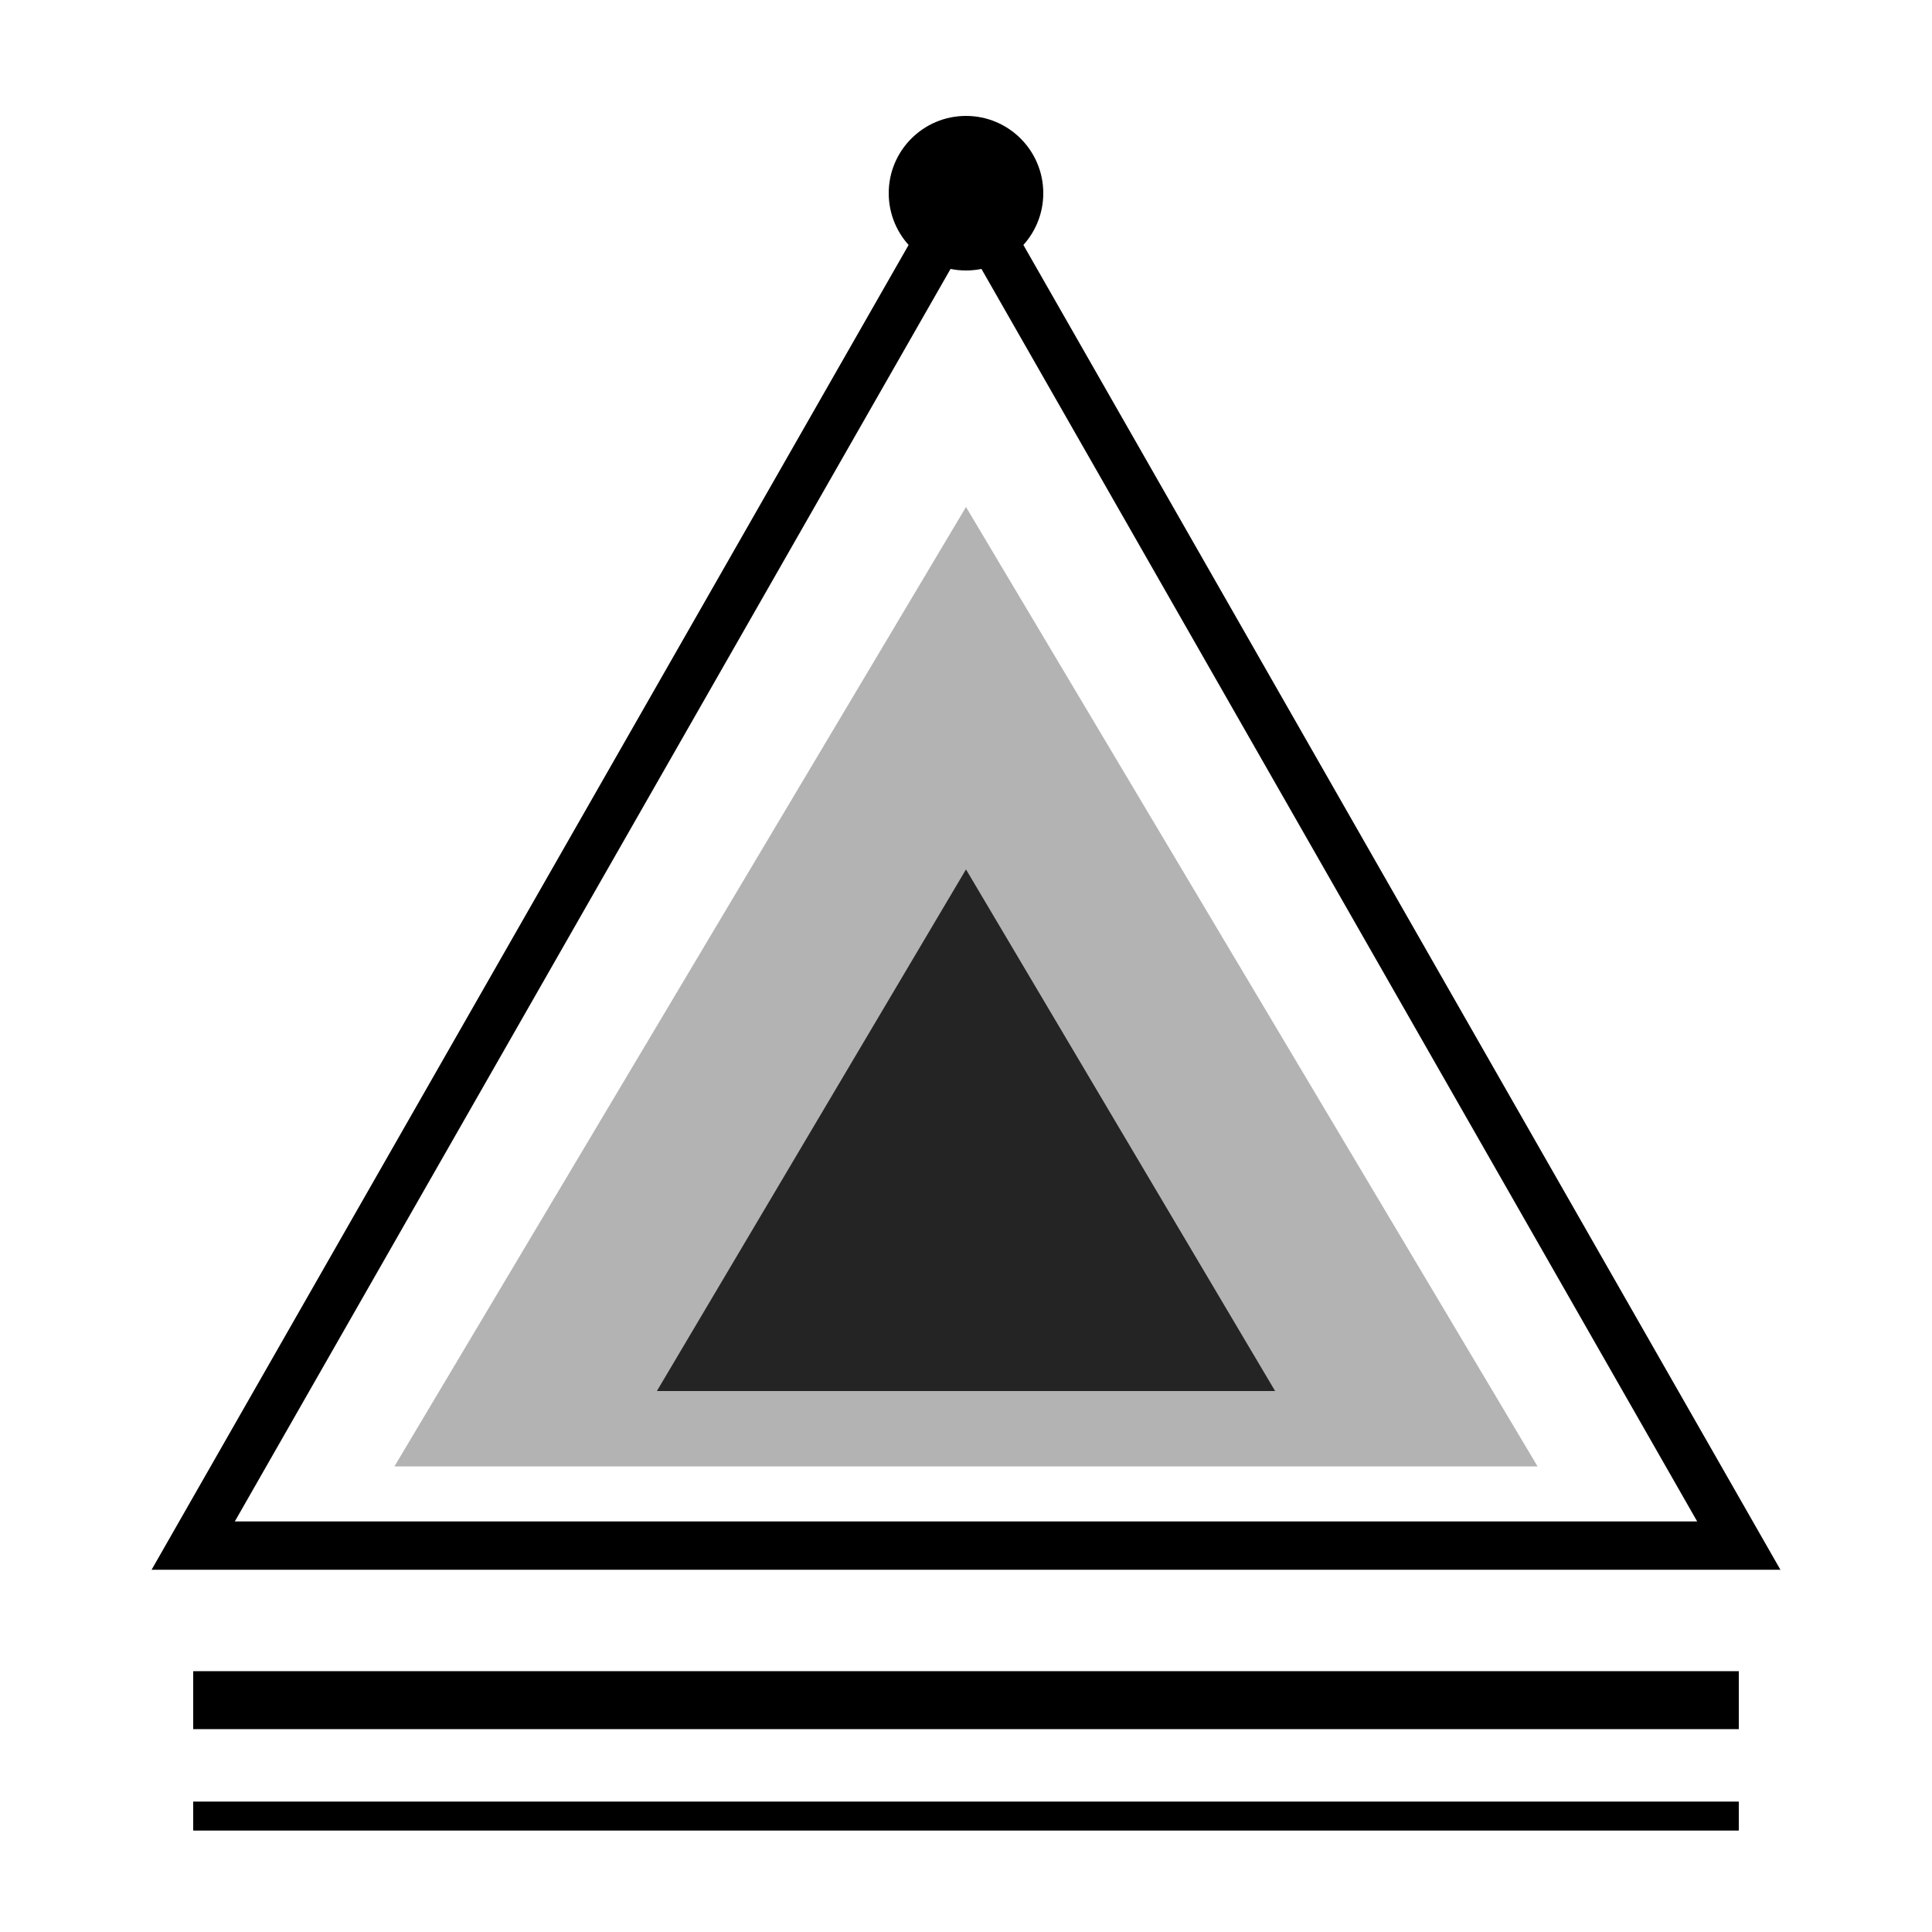
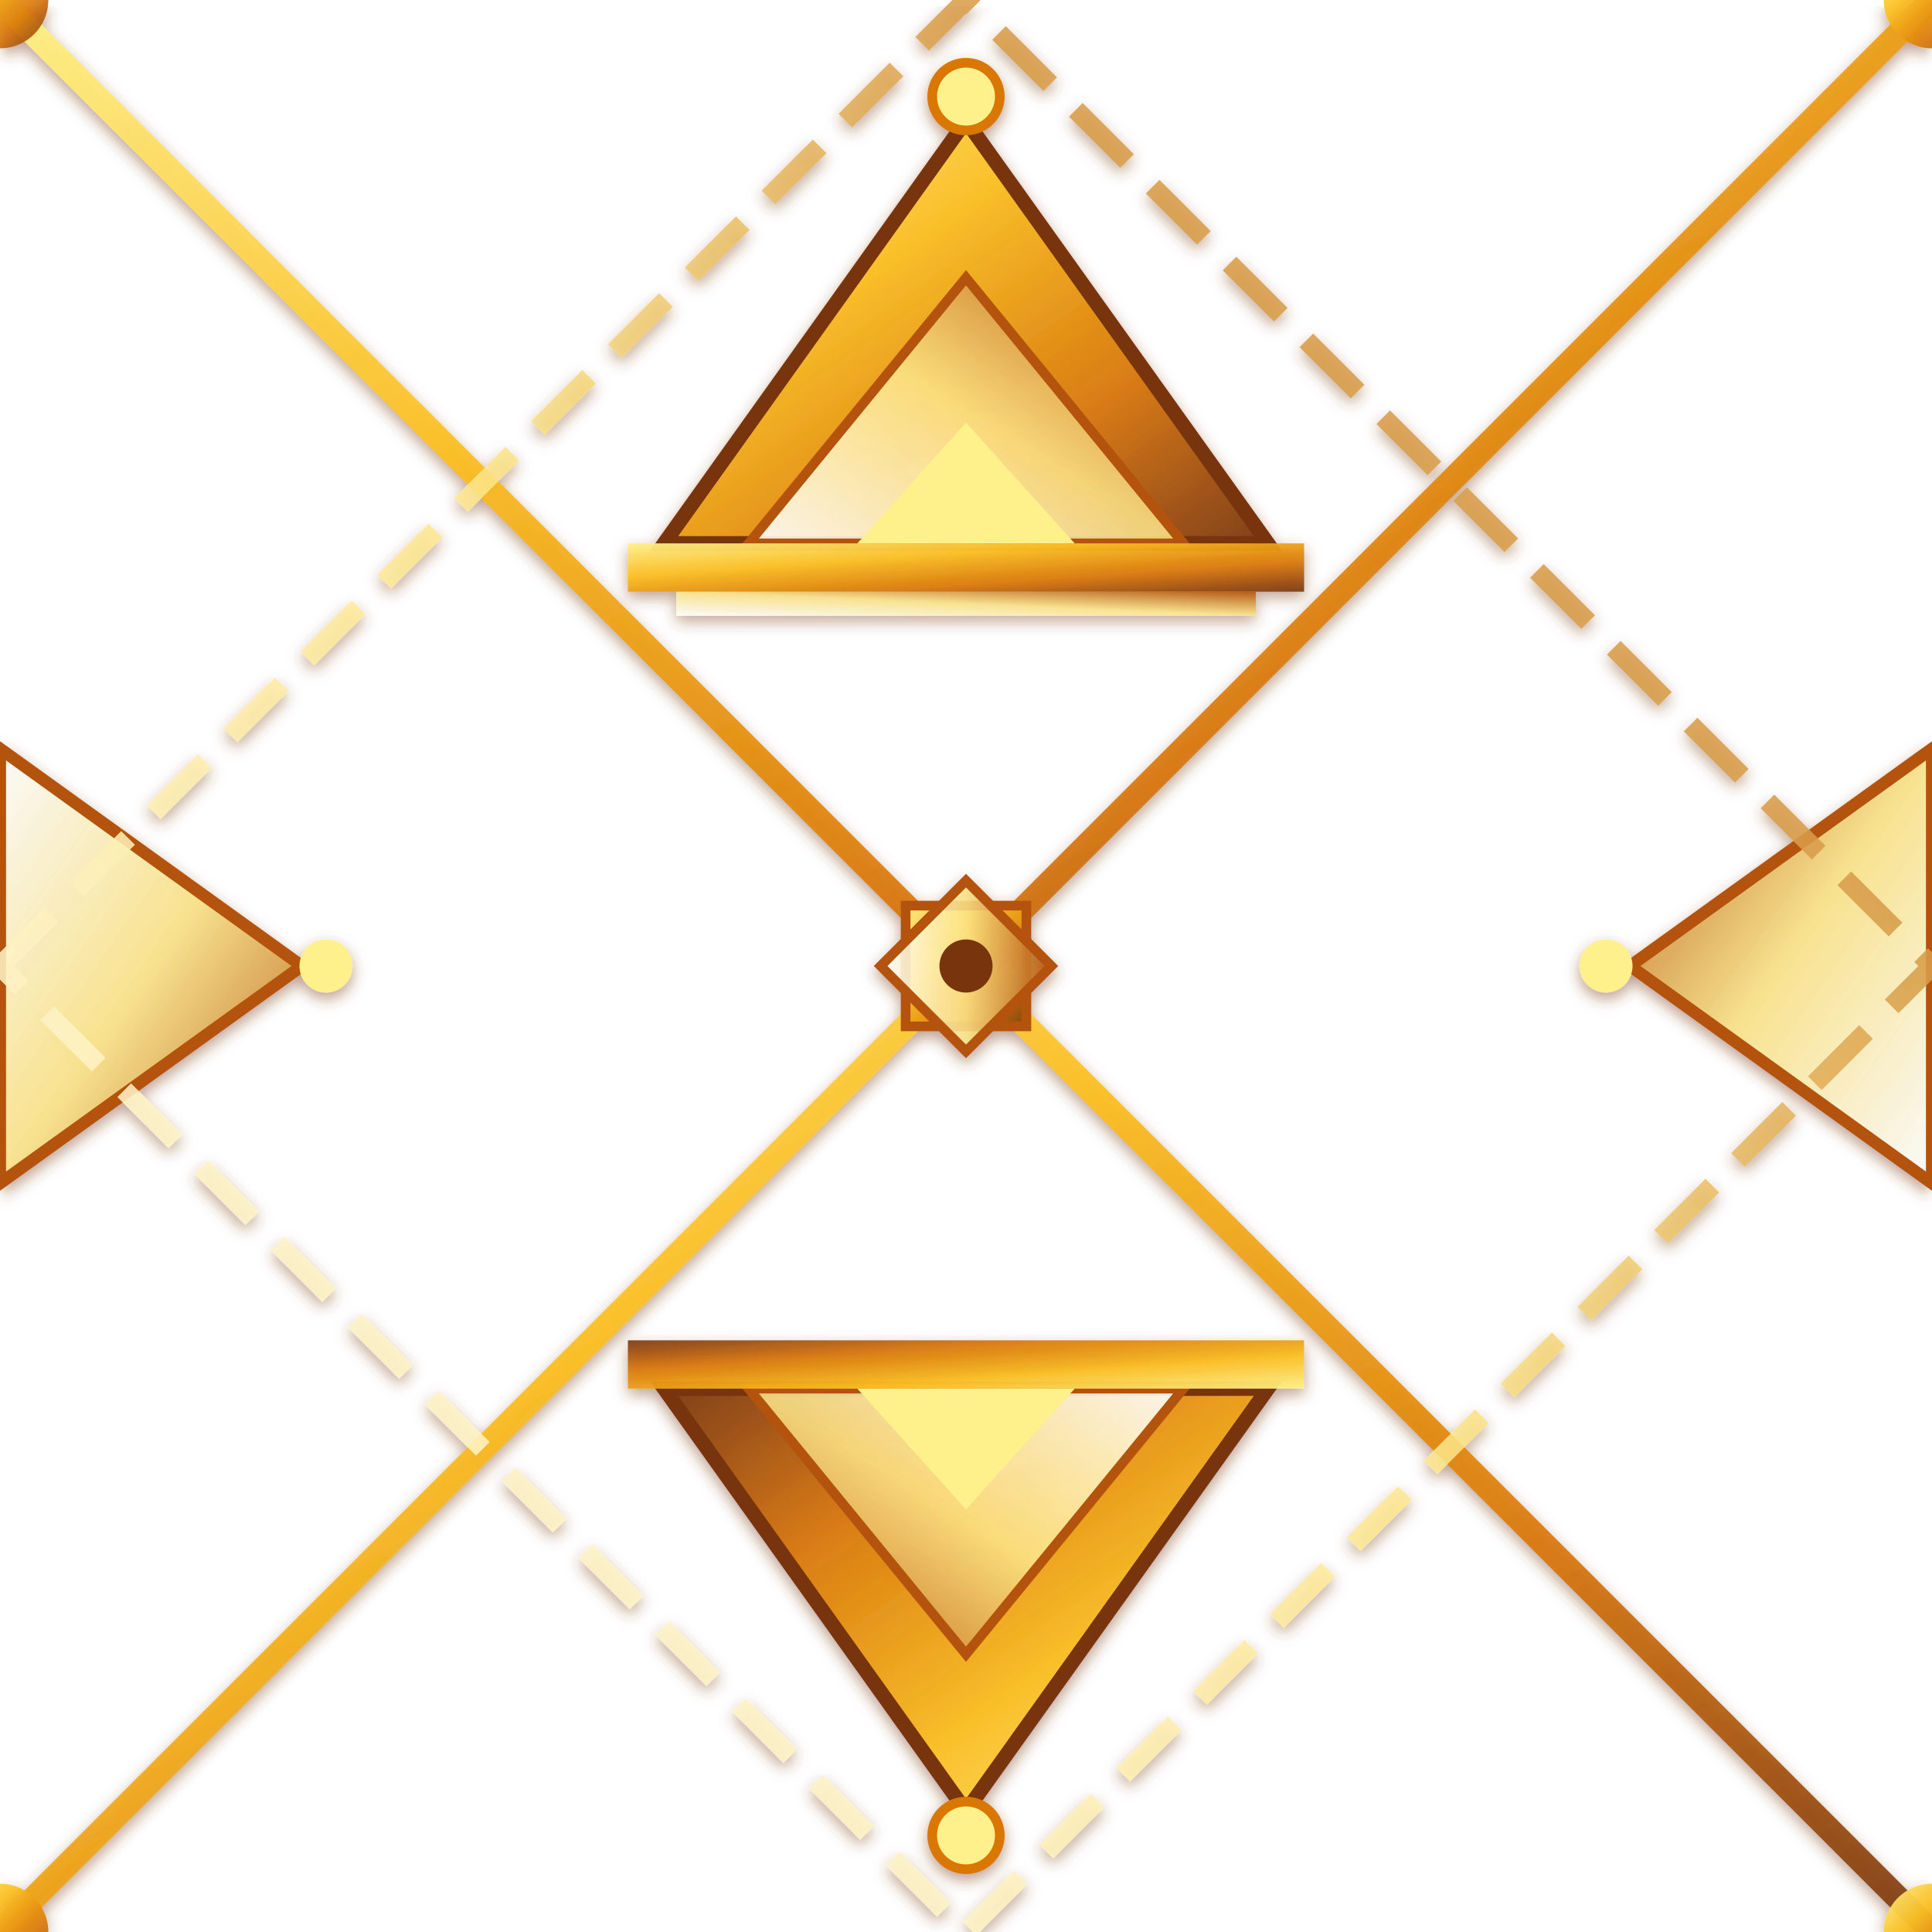
- <svg xmlns="http://www.w3.org/2000/svg" viewBox="0 0 100 100" fill="none">
-   <polygon points="50,10 90,80 10,80" stroke="currentColor" stroke-width="2.5" fill="none" />
-   <polygon points="50,28 78,75 22,75" stroke="currentColor" stroke-width="1.8" fill="currentColor" opacity="0.3" />
-   <polygon points="50,45 66,72 34,72" fill="currentColor" opacity="0.8" />
-   <circle cx="50" cy="10" r="4" fill="currentColor" />
-   <line x1="10" y1="88" x2="90" y2="88" stroke="currentColor" stroke-width="3" />
-   <line x1="10" y1="94" x2="90" y2="94" stroke="currentColor" stroke-width="1.5" />
+ <svg xmlns="http://www.w3.org/2000/svg" viewBox="0 0 160 160" width="160" height="160" fill="none">
+   <defs>
+     <linearGradient id="templeGold" x1="0%" y1="0%" x2="100%" y2="100%">
+       <stop offset="0%" stop-color="#fef08a" stop-opacity="0.95" />
+       <stop offset="35%" stop-color="#fbbf24" stop-opacity="0.95" />
+       <stop offset="70%" stop-color="#d97706" stop-opacity="0.92" />
+       <stop offset="100%" stop-color="#78350f" stop-opacity="0.9" />
+     </linearGradient>
+     <linearGradient id="templeSheen" x1="0%" y1="100%" x2="100%" y2="0%">
+       <stop offset="0%" stop-color="#ffffff" stop-opacity="0.9" />
+       <stop offset="50%" stop-color="#fde68a" stop-opacity="0.85" />
+       <stop offset="100%" stop-color="#b45309" stop-opacity="0.9" />
+     </linearGradient>
+     <filter id="templeGlow" x="-10%" y="-10%" width="120%" height="120%">
+       <feDropShadow dx="0" dy="0.5" stdDeviation="0.6" flood-color="#78350f" flood-opacity="0.5" />
+     </filter>
+   </defs>
+   <g filter="url(#templeGlow)">
+     <g transform="translate(80, 45)">
+       <polygon points="0,-35 25,0 -25,0" fill="url(#templeGold)" stroke="#78350f" stroke-width="1.2" />
+       <polygon points="0,-22 18,0 -18,0" fill="url(#templeSheen)" stroke="#b45309" stroke-width="0.8" />
+       <polygon points="0,-10 9,0 -9,0" fill="#fef08a" />
+       <circle cx="0" cy="-37" r="2.8" fill="#fef08a" stroke="#d97706" stroke-width="0.8" />
+       <rect x="-28" y="0" width="56" height="4" fill="url(#templeGold)" />
+       <rect x="-24" y="4" width="48" height="2" fill="url(#templeSheen)" />
+     </g>
+     <g transform="translate(80, 115) rotate(180)">
+       <polygon points="0,-35 25,0 -25,0" fill="url(#templeGold)" stroke="#78350f" stroke-width="1.2" />
+       <polygon points="0,-22 18,0 -18,0" fill="url(#templeSheen)" stroke="#b45309" stroke-width="0.8" />
+       <polygon points="0,-10 9,0 -9,0" fill="#fef08a" />
+       <circle cx="0" cy="-37" r="2.8" fill="#fef08a" stroke="#d97706" stroke-width="0.8" />
+       <rect x="-28" y="0" width="56" height="4" fill="url(#templeGold)" />
+     </g>
+     <g transform="translate(0, 80) rotate(90)">
+       <polygon points="0,-25 18,0 -18,0" fill="url(#templeSheen)" stroke="#b45309" stroke-width="1" />
+       <circle cx="0" cy="-27" r="2.2" fill="#fef08a" />
+     </g>
+     <g transform="translate(160, 80) rotate(-90)">
+       <polygon points="0,-25 18,0 -18,0" fill="url(#templeSheen)" stroke="#b45309" stroke-width="1" />
+       <circle cx="0" cy="-27" r="2.2" fill="#fef08a" />
+     </g>
+     <path d="M 0 0 L 80 80 L 160 0" stroke="url(#templeGold)" stroke-width="2" stroke-linecap="round" />
+     <path d="M 0 160 L 80 80 L 160 160" stroke="url(#templeGold)" stroke-width="2" stroke-linecap="round" />
+     <path d="M 0 80 L 80 0 L 160 80 L 80 160 Z" stroke="url(#templeSheen)" stroke-width="1.6" stroke-dasharray="6,3" />
+     <g transform="translate(80, 80)">
+       <rect x="-5" y="-5" width="10" height="10" fill="url(#templeGold)" stroke="#b45309" stroke-width="0.8" />
+       <rect x="-5" y="-5" width="10" height="10" transform="rotate(45)" fill="url(#templeSheen)" stroke="#b45309" stroke-width="0.8" />
+       <circle cx="0" cy="0" r="2.2" fill="#78350f" />
+     </g>
+     <circle cx="0" cy="0" r="4" fill="url(#templeGold)" />
+     <circle cx="160" cy="0" r="4" fill="url(#templeGold)" />
+     <circle cx="0" cy="160" r="4" fill="url(#templeGold)" />
+     <circle cx="160" cy="160" r="4" fill="url(#templeGold)" />
+   </g>
</svg>
